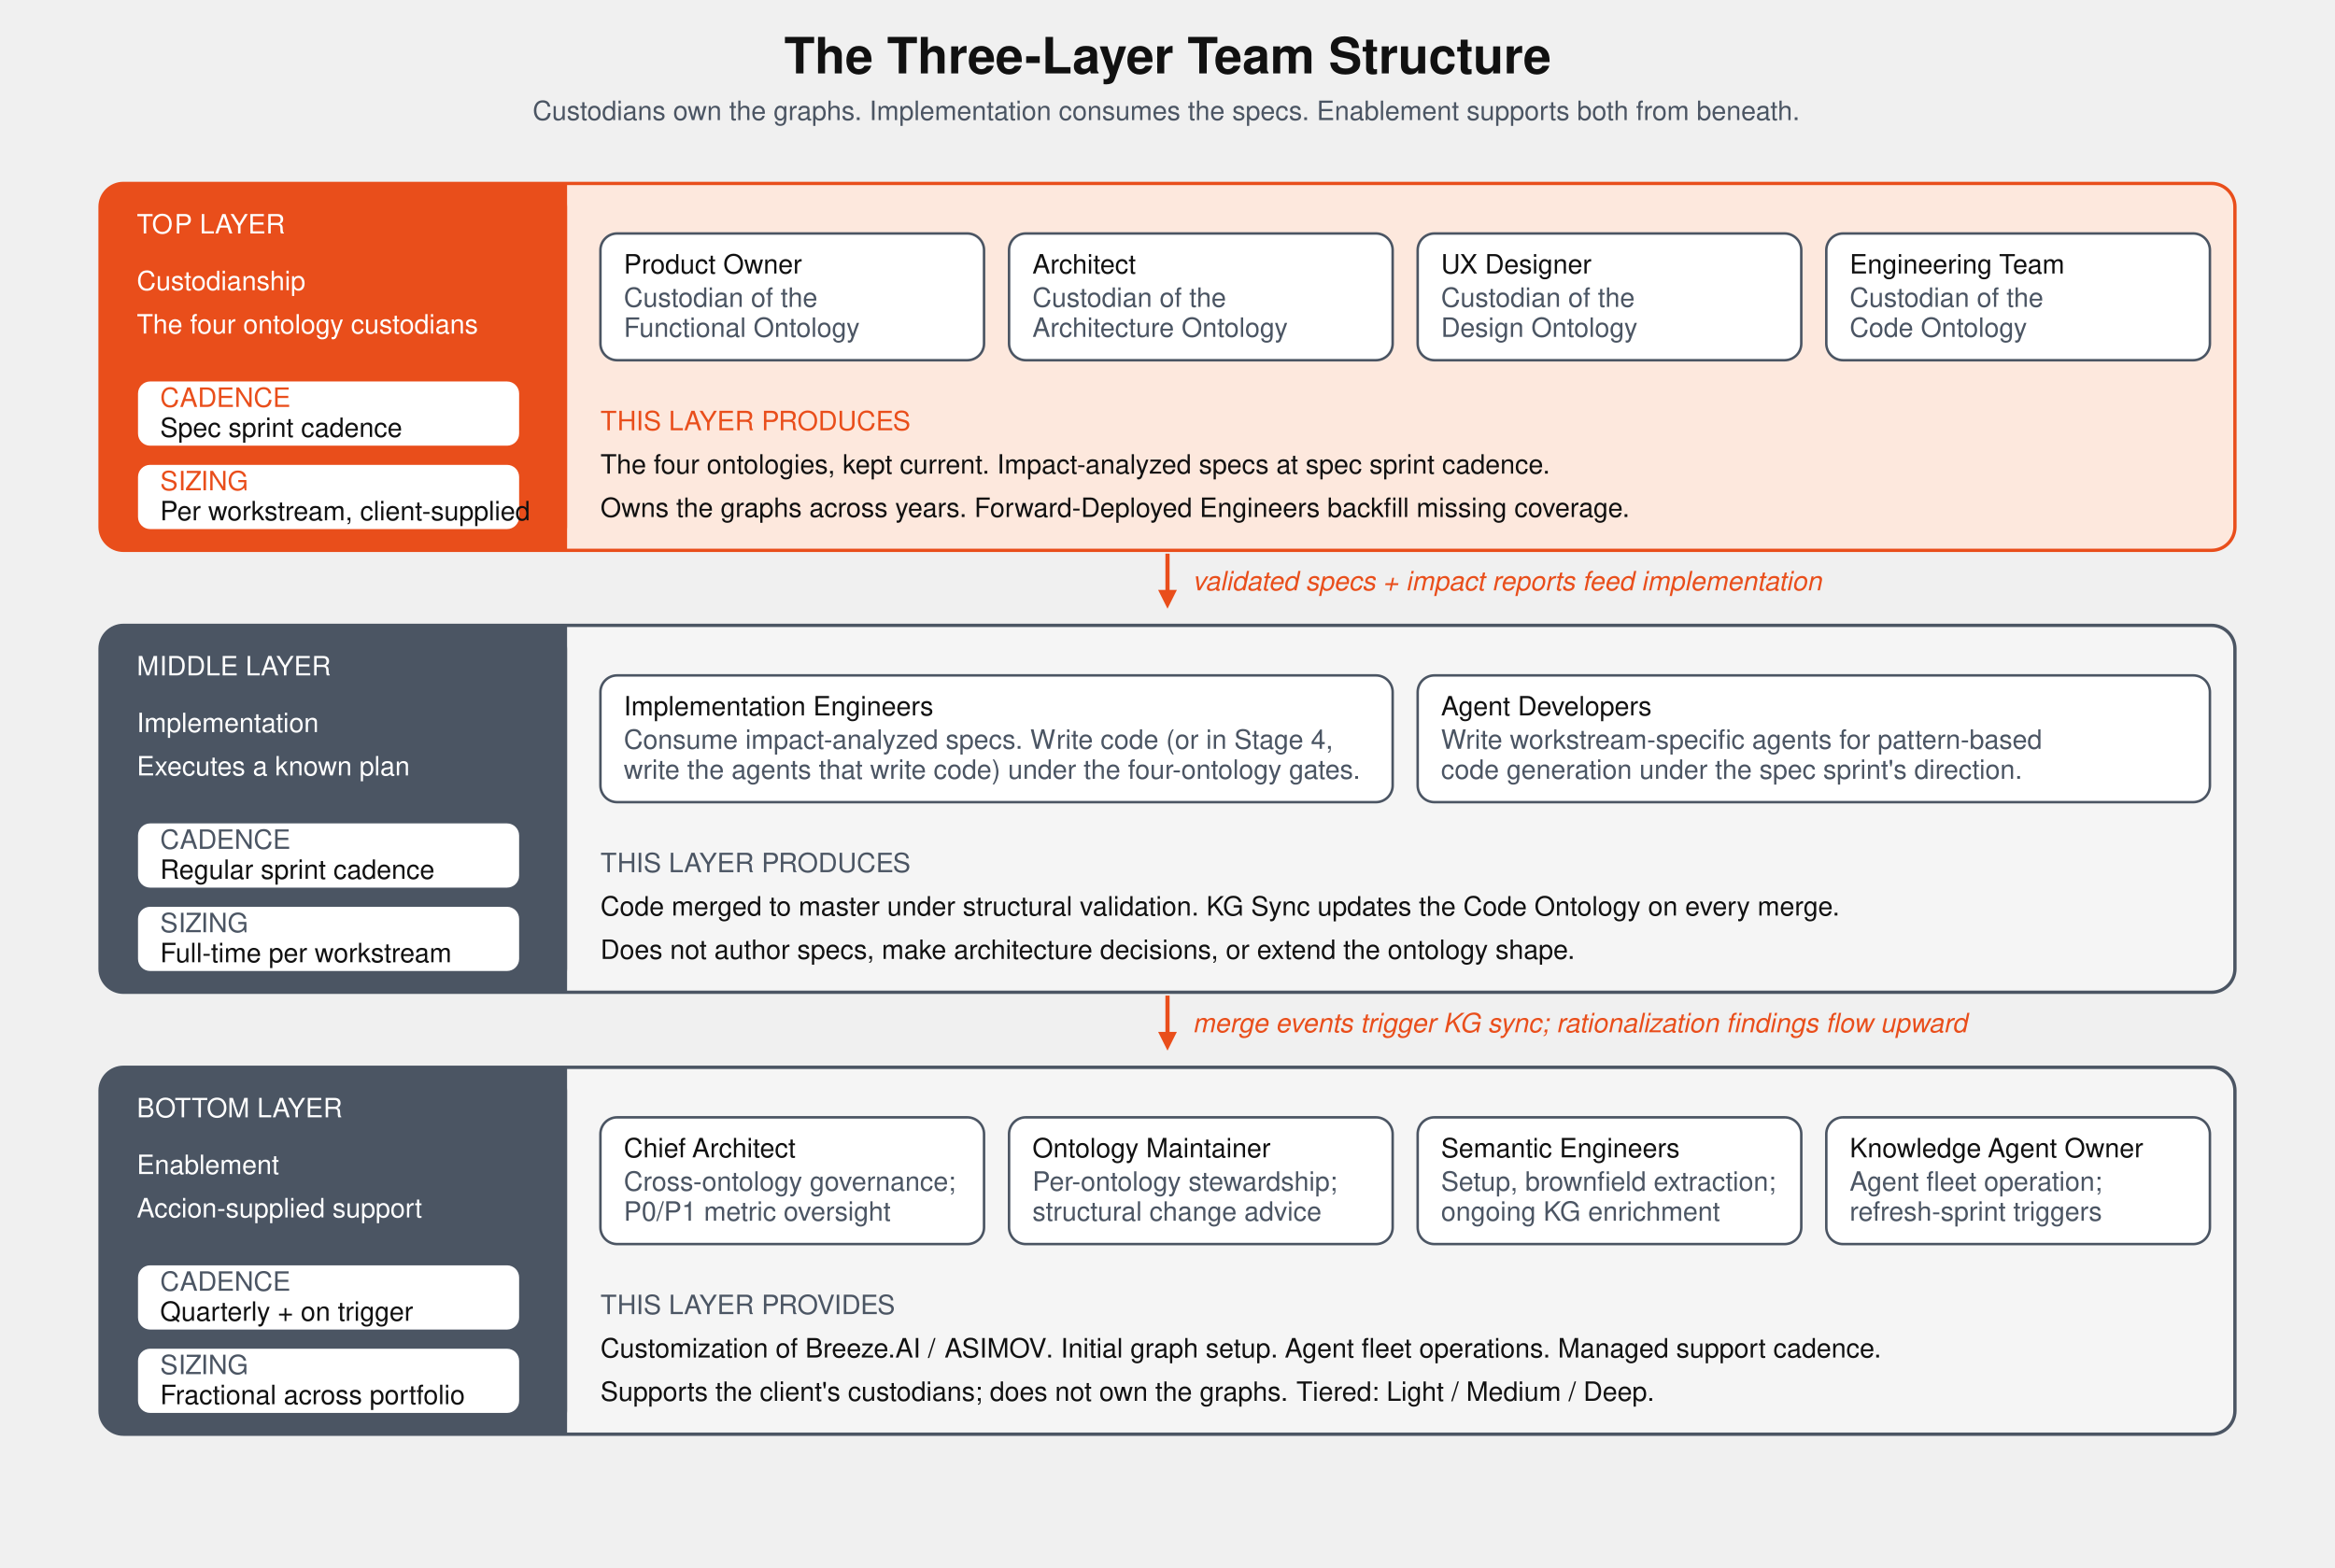
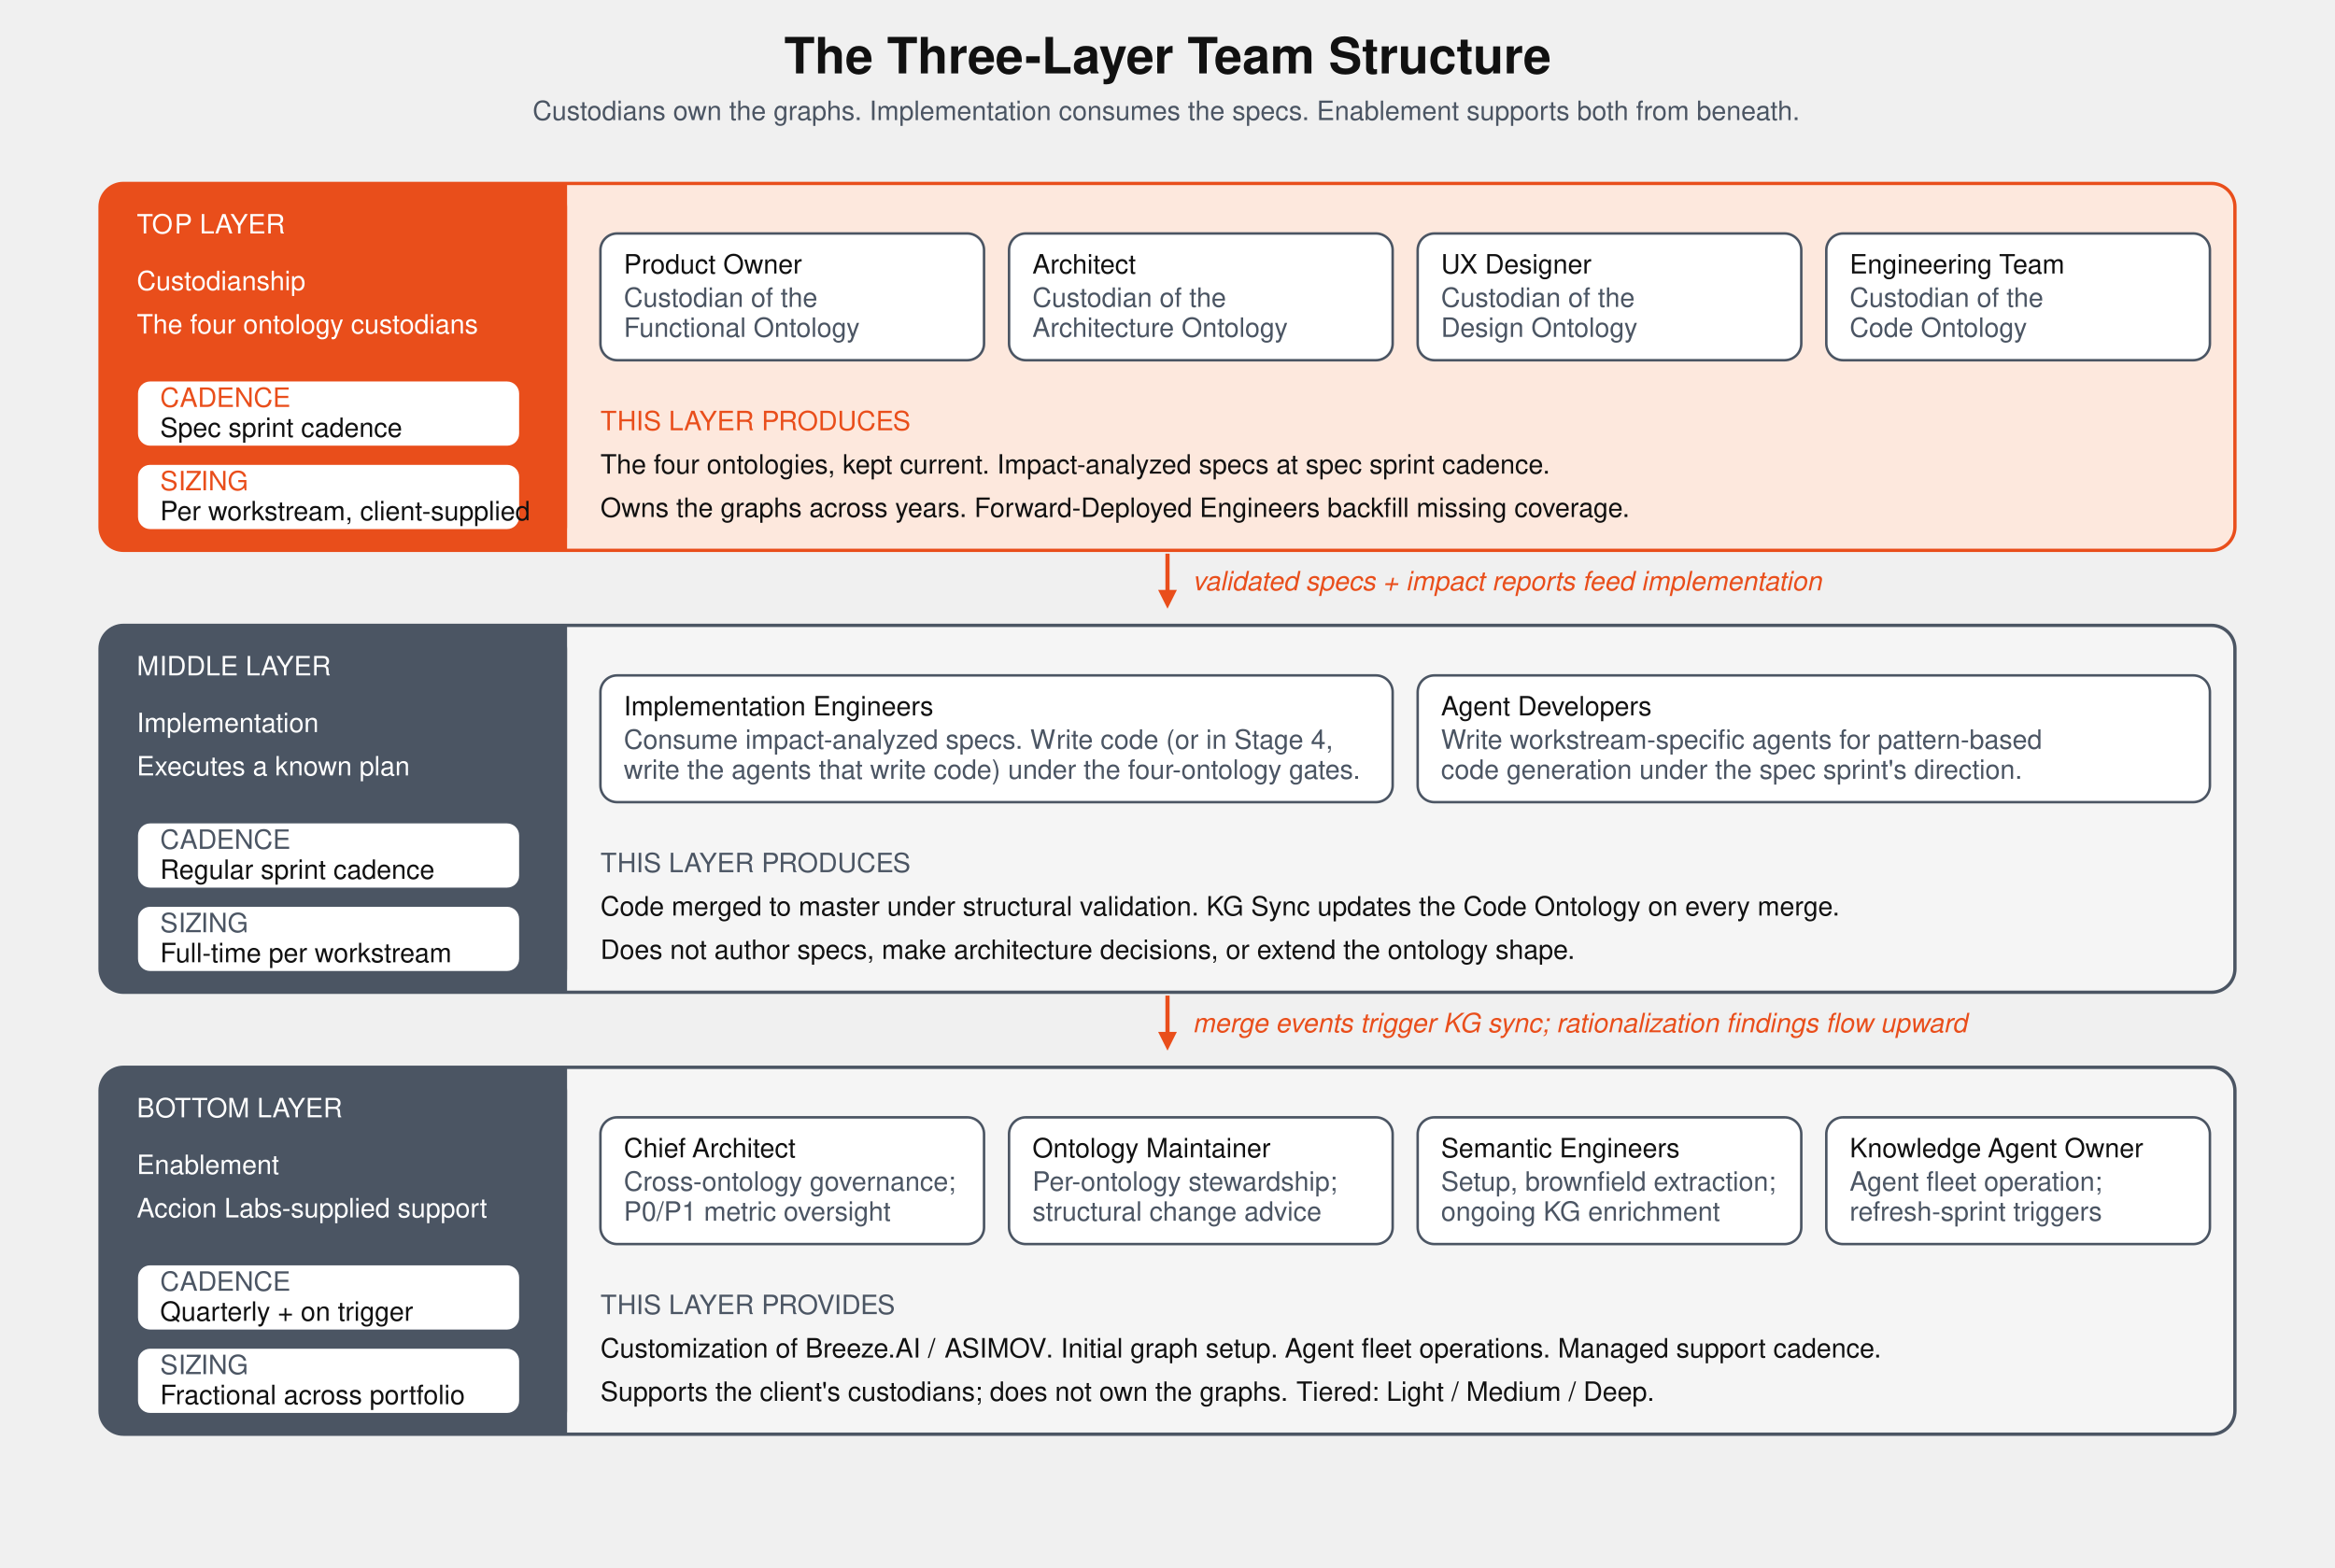
<svg xmlns="http://www.w3.org/2000/svg" width="1400px" height="940px" version="1.1" xml:space="preserve" style="fill-rule:evenodd;clip-rule:evenodd;">
  <g transform="matrix(1,0,0,1,700,44)">
    <text x="-229.797px" y="0px" style="font-family:'Helvetica-Bold', 'Helvetica';font-weight:700;font-size:30px;fill:rgb(17,17,17);">The Three-Layer T<tspan x="28.059px 44.744px " y="0px 0px ">ea</tspan>m Structure</text>
  </g>
  <g transform="matrix(1,0,0,1,700,72)">
    <text x="-380.664px" y="0px" style="font-family:'Helvetica';font-size:16px;fill:rgb(75,85,99);">Custodians own the graphs. Implementation consumes the specs. Enablement supports both from beneath.</text>
  </g>
  <g transform="matrix(1,0,0,1,60,110)">
    <path d="M1280,14L1280,206C1280,213.727 1273.727,220 1266,220L14,220C6.273,220 0,213.727 0,206L0,14C0,6.273 6.273,0 14,0L1266,0C1273.727,0 1280,6.273 1280,14Z" style="fill:rgb(253,232,221);stroke:rgb(233,78,27);stroke-width:2px;" />
    <path d="M280,14L280,206C280,213.727 273.727,220 266,220L14,220C6.273,220 0,213.727 0,206L0,14C0,6.273 6.273,0 14,0L266,0C273.727,0 280,6.273 280,14Z" style="fill:rgb(233,78,27);" />
    <rect x="266" y="0" width="14" height="220" style="fill:rgb(233,78,27);" />
    <g transform="matrix(1,0,0,1,22,30)">
      <text x="0px" y="0px" style="font-family:'Helvetica';font-size:16px;fill:white;">TO<tspan x="22.578px 33.288px 38.053px 47.272px 57.084px 68.076px 79.068px " y="0px 0px 0px 0px 0px 0px 0px ">P LAYER</tspan>
      </text>
    </g>
    <g transform="matrix(1,0,0,1,22,64)">
      <text x="0px" y="0px" style="font-family:'Helvetica';font-size:16px;fill:white;">Custodianship</text>
    </g>
    <g transform="matrix(1,0,0,1,22,90)">
      <text x="0px" y="0px" style="font-family:'Helvetica';font-size:16px;fill:white;">The four ontology custodians</text>
    </g>
    <g transform="matrix(1,0,0,1,22,118)">
      <path d="M230,8L230,32C230,36.415 226.415,40 222,40L8,40C3.585,40 0,36.415 0,32L0,8C0,3.585 3.585,0 8,0L222,0C226.415,0 230,3.585 230,8Z" style="fill:white;stroke:rgb(233,78,27);stroke-width:1.5px;" />
      <g transform="matrix(1,0,0,1,14,16)">
        <text x="0px" y="0px" style="font-family:'Helvetica';font-size:16px;fill:rgb(233,78,27);">C<tspan x="11.795px 22.707px 34.501px 45.413px 57.208px 69.002px " y="0px 0px 0px 0px 0px 0px ">ADENCE</tspan>
        </text>
      </g>
      <g transform="matrix(1,0,0,1,14,34)">
        <text x="0px" y="0px" style="font-family:'Helvetica';font-size:16px;fill:rgb(17,17,17);">Spec sprint cadence</text>
      </g>
    </g>
    <g transform="matrix(1,0,0,1,22,168)">
      <path d="M230,8L230,32C230,36.415 226.415,40 222,40L8,40C3.585,40 0,36.415 0,32L0,8C0,3.585 3.585,0 8,0L222,0C226.415,0 230,3.585 230,8Z" style="fill:white;stroke:rgb(233,78,27);stroke-width:1.5px;" />
      <g transform="matrix(1,0,0,1,14,16)">
        <text x="0px" y="0px" style="font-family:'Helvetica';font-size:16px;fill:rgb(233,78,27);">S<tspan x="10.912px 15.597px 25.611px 30.296px 42.091px " y="0px 0px 0px 0px 0px ">IZING</tspan>
        </text>
      </g>
      <g transform="matrix(1,0,0,1,14,34)">
        <text x="0px" y="0px" style="font-family:'Helvetica';font-size:16px;fill:rgb(17,17,17);">Per workstream, client-supplied</text>
      </g>
    </g>
    <g transform="matrix(1,0,0,1,300,30)">
      <g>
        <path d="M230,10L230,66C230,71.519 225.519,76 220,76L10,76C4.481,76 0,71.519 0,66L0,10C0,4.481 4.481,0 10,0L220,0C225.519,0 230,4.481 230,10Z" style="fill:white;stroke:rgb(75,85,99);stroke-width:1.5px;" />
        <g transform="matrix(1,0,0,1,14,24)">
          <text x="0px" y="0px" style="font-family:'Helvetica';font-size:16px;fill:rgb(17,17,17);">Product Owner</text>
        </g>
        <g transform="matrix(1,0,0,1,14,44)">
          <text x="0px" y="0px" style="font-family:'Helvetica';font-size:16px;fill:rgb(75,85,99);">Custodian of the</text>
        </g>
        <g transform="matrix(1,0,0,1,14,62)">
          <text x="0px" y="0px" style="font-family:'Helvetica';font-size:16px;fill:rgb(75,85,99);">Functional Ontology</text>
        </g>
      </g>
      <g transform="matrix(1,0,0,1,245,0)">
        <path d="M230,10L230,66C230,71.519 225.519,76 220,76L10,76C4.481,76 0,71.519 0,66L0,10C0,4.481 4.481,0 10,0L220,0C225.519,0 230,4.481 230,10Z" style="fill:white;stroke:rgb(75,85,99);stroke-width:1.5px;" />
        <g transform="matrix(1,0,0,1,14,24)">
          <text x="0px" y="0px" style="font-family:'Helvetica';font-size:16px;fill:rgb(17,17,17);">Architect</text>
        </g>
        <g transform="matrix(1,0,0,1,14,44)">
          <text x="0px" y="0px" style="font-family:'Helvetica';font-size:16px;fill:rgb(75,85,99);">Custodian of the</text>
        </g>
        <g transform="matrix(1,0,0,1,14,62)">
          <text x="0px" y="0px" style="font-family:'Helvetica';font-size:16px;fill:rgb(75,85,99);">Architecture Ontology</text>
        </g>
      </g>
      <g transform="matrix(1,0,0,1,490,0)">
        <path d="M230,10L230,66C230,71.519 225.519,76 220,76L10,76C4.481,76 0,71.519 0,66L0,10C0,4.481 4.481,0 10,0L220,0C225.519,0 230,4.481 230,10Z" style="fill:white;stroke:rgb(75,85,99);stroke-width:1.5px;" />
        <g transform="matrix(1,0,0,1,14,24)">
          <text x="0px" y="0px" style="font-family:'Helvetica';font-size:16px;fill:rgb(17,17,17);">UX Designer</text>
        </g>
        <g transform="matrix(1,0,0,1,14,44)">
          <text x="0px" y="0px" style="font-family:'Helvetica';font-size:16px;fill:rgb(75,85,99);">Custodian of the</text>
        </g>
        <g transform="matrix(1,0,0,1,14,62)">
          <text x="0px" y="0px" style="font-family:'Helvetica';font-size:16px;fill:rgb(75,85,99);">Design Ontology</text>
        </g>
      </g>
      <g transform="matrix(1,0,0,1,735,0)">
        <path d="M230,10L230,66C230,71.519 225.519,76 220,76L10,76C4.481,76 0,71.519 0,66L0,10C0,4.481 4.481,0 10,0L220,0C225.519,0 230,4.481 230,10Z" style="fill:white;stroke:rgb(75,85,99);stroke-width:1.5px;" />
        <g transform="matrix(1,0,0,1,14,24)">
          <text x="0px" y="0px" style="font-family:'Helvetica';font-size:16px;fill:rgb(17,17,17);">Engineering <tspan x="89.562px 97.562px 106.461px " y="0px 0px 0px ">Tea</tspan>m</text>
        </g>
        <g transform="matrix(1,0,0,1,14,44)">
          <text x="0px" y="0px" style="font-family:'Helvetica';font-size:16px;fill:rgb(75,85,99);">Custodian of the</text>
        </g>
        <g transform="matrix(1,0,0,1,14,62)">
          <text x="0px" y="0px" style="font-family:'Helvetica';font-size:16px;fill:rgb(75,85,99);">Code Ontology</text>
        </g>
      </g>
    </g>
    <g transform="matrix(1,0,0,1,300,148)">
      <text x="0px" y="0px" style="font-family:'Helvetica';font-size:16px;fill:rgb(233,78,27);">T<tspan x="10.013px 21.808px 26.493px 37.405px 42.091px 51.229px 60.961px 71.873px 82.785px 94.58px 99.265px 110.177px 121.972px 134.657px 146.452px 158.246px 170.041px 180.953px " y="0px 0px 0px 0px 0px 0px 0px 0px 0px 0px 0px 0px 0px 0px 0px 0px 0px 0px ">HIS LAYER PRODUCES</tspan>
      </text>
    </g>
    <g transform="matrix(1,0,0,1,300,174)">
      <text x="0px" y="0px" style="font-family:'Helvetica';font-size:16px;fill:rgb(17,17,17);">The four ontologies, kept current. Impact-analyzed specs at spec sprint cadence.</text>
    </g>
    <g transform="matrix(1,0,0,1,300,200)">
      <g transform="matrix(16,0,0,16,471.3281,0)">
            </g>
      <g transform="matrix(16,0,0,16,475.7734,0)">
            </g>
      <text x="0px" y="0px" style="font-family:'Helvetica';font-size:16px;fill:rgb(17,17,17);">Owns the graphs across years. Forward-Deployed Engineers backﬁll missing coverage.</text>
    </g>
  </g>
  <g>
    <g>
      <path d="M700,332L700,365" style="fill:none;fill-rule:nonzero;" />
      <path d="M705.625,353.75L700,365L694.375,353.75L705.625,353.75Z" style="fill:rgb(233,78,27);fill-rule:nonzero;" />
      <path d="M700,332L700,356" style="fill:none;fill-rule:nonzero;stroke:rgb(233,78,27);stroke-width:2.5px;" />
    </g>
    <g transform="matrix(1,0,0,1,715,354)">
      <text x="0px" y="0px" style="font-family:'Helvetica-Oblique', 'Helvetica';font-style:italic;font-size:16px;fill:rgb(233,78,27);">validated specs + impact reports feed implementation</text>
    </g>
  </g>
  <g transform="matrix(1,0,0,1,60,375)">
    <path d="M1280,14L1280,206C1280,213.727 1273.727,220 1266,220L14,220C6.273,220 0,213.727 0,206L0,14C0,6.273 6.273,0 14,0L1266,0C1273.727,0 1280,6.273 1280,14Z" style="fill:rgb(245,245,245);stroke:rgb(75,85,99);stroke-width:2px;" />
    <path d="M280,14L280,206C280,213.727 273.727,220 266,220L14,220C6.273,220 0,213.727 0,206L0,14C0,6.273 6.273,0 14,0L266,0C273.727,0 280,6.273 280,14Z" style="fill:rgb(75,85,99);" />
    <rect x="266" y="0" width="14" height="220" style="fill:rgb(75,85,99);" />
    <g transform="matrix(1,0,0,1,22,30)">
      <text x="0px" y="0px" style="font-family:'Helvetica';font-size:16px;fill:white;">M<tspan x="13.648px 18.413px 30.288px 42.163px 51.381px 62.373px 67.138px 76.357px 86.169px 97.161px 108.153px " y="0px 0px 0px 0px 0px 0px 0px 0px 0px 0px 0px ">IDDLE LAYER</tspan>
      </text>
    </g>
    <g transform="matrix(1,0,0,1,22,64)">
      <text x="0px" y="0px" style="font-family:'Helvetica';font-size:16px;fill:white;">Implementation</text>
    </g>
    <g transform="matrix(1,0,0,1,22,90)">
      <text x="0px" y="0px" style="font-family:'Helvetica';font-size:16px;fill:white;">Executes a known plan</text>
    </g>
    <g transform="matrix(1,0,0,1,22,118)">
      <path d="M230,8L230,32C230,36.415 226.415,40 222,40L8,40C3.585,40 0,36.415 0,32L0,8C0,3.585 3.585,0 8,0L222,0C226.415,0 230,3.585 230,8Z" style="fill:white;stroke:rgb(75,85,99);stroke-width:1.5px;" />
      <g transform="matrix(1,0,0,1,14,16)">
        <text x="0px" y="0px" style="font-family:'Helvetica';font-size:16px;fill:rgb(75,85,99);">C<tspan x="11.795px 22.707px 34.501px 45.413px 57.208px 69.002px " y="0px 0px 0px 0px 0px 0px ">ADENCE</tspan>
        </text>
      </g>
      <g transform="matrix(1,0,0,1,14,34)">
        <text x="0px" y="0px" style="font-family:'Helvetica';font-size:16px;fill:rgb(17,17,17);">Regular sprint cadence</text>
      </g>
    </g>
    <g transform="matrix(1,0,0,1,22,168)">
      <path d="M230,8L230,32C230,36.415 226.415,40 222,40L8,40C3.585,40 0,36.415 0,32L0,8C0,3.585 3.585,0 8,0L222,0C226.415,0 230,3.585 230,8Z" style="fill:white;stroke:rgb(75,85,99);stroke-width:1.5px;" />
      <g transform="matrix(1,0,0,1,14,16)">
        <text x="0px" y="0px" style="font-family:'Helvetica';font-size:16px;fill:rgb(75,85,99);">S<tspan x="10.912px 15.597px 25.611px 30.296px 42.091px " y="0px 0px 0px 0px 0px ">IZING</tspan>
        </text>
      </g>
      <g transform="matrix(1,0,0,1,14,34)">
        <text x="0px" y="0px" style="font-family:'Helvetica';font-size:16px;fill:rgb(17,17,17);">Full-time per workstream</text>
      </g>
    </g>
    <g transform="matrix(1,0,0,1,300,30)">
      <g>
        <path d="M475,10L475,66C475,71.519 470.519,76 465,76L10,76C4.481,76 0,71.519 0,66L0,10C0,4.481 4.481,0 10,0L465,0C470.519,0 475,4.481 475,10Z" style="fill:white;stroke:rgb(75,85,99);stroke-width:1.5px;" />
        <g transform="matrix(1,0,0,1,14,24)">
          <text x="0px" y="0px" style="font-family:'Helvetica';font-size:16px;fill:rgb(17,17,17);">Implementation Engineers</text>
        </g>
        <g transform="matrix(1,0,0,1,14,44)">
          <text x="0px" y="0px" style="font-family:'Helvetica';font-size:16px;fill:rgb(75,85,99);">Consume impact-analyzed specs. W<tspan x="259.375px 264.703px " y="0px 0px ">ri</tspan>te code (or in Stage 4,</text>
        </g>
        <g transform="matrix(1,0,0,1,14,62)">
          <text x="0px" y="0px" style="font-family:'Helvetica';font-size:16px;fill:rgb(75,85,99);">write the agents that write code) under the four-ontology gates.</text>
        </g>
      </g>
      <g transform="matrix(1,0,0,1,490,0)">
        <path d="M475,10L475,66C475,71.519 470.519,76 465,76L10,76C4.481,76 0,71.519 0,66L0,10C0,4.481 4.481,0 10,0L465,0C470.519,0 475,4.481 475,10Z" style="fill:white;stroke:rgb(75,85,99);stroke-width:1.5px;" />
        <g transform="matrix(1,0,0,1,14,24)">
          <text x="0px" y="0px" style="font-family:'Helvetica';font-size:16px;fill:rgb(17,17,17);">Agent Developers</text>
        </g>
        <g transform="matrix(1,0,0,1,14,44)">
          <g transform="matrix(16,0,0,16,166.8516,0)">
                    </g>
          <g transform="matrix(16,0,0,16,171.2969,0)">
                    </g>
          <text x="0px" y="0px" style="font-family:'Helvetica';font-size:16px;fill:rgb(75,85,99);">W<tspan x="14.82px 20.148px " y="0px 0px ">ri</tspan>te workstream-speciﬁc agents for pattern-based</text>
        </g>
        <g transform="matrix(1,0,0,1,14,62)">
          <text x="0px" y="0px" style="font-family:'Helvetica';font-size:16px;fill:rgb(75,85,99);">code generation under the spec sprint's direction.</text>
        </g>
      </g>
    </g>
    <g transform="matrix(1,0,0,1,300,148)">
      <text x="0px" y="0px" style="font-family:'Helvetica';font-size:16px;fill:rgb(75,85,99);">T<tspan x="10.013px 21.808px 26.493px 37.405px 42.091px 51.229px 60.961px 71.873px 82.785px 94.58px 99.265px 110.177px 121.972px 134.657px 146.452px 158.246px 170.041px 180.953px " y="0px 0px 0px 0px 0px 0px 0px 0px 0px 0px 0px 0px 0px 0px 0px 0px 0px 0px ">HIS LAYER PRODUCES</tspan>
      </text>
    </g>
    <g transform="matrix(1,0,0,1,300,174)">
      <text x="0px" y="0px" style="font-family:'Helvetica';font-size:16px;fill:rgb(17,17,17);">Code merged to master under structural validation. KG Sync updates the Code Ontology on every merge.</text>
    </g>
    <g transform="matrix(1,0,0,1,300,200)">
      <text x="0px" y="0px" style="font-family:'Helvetica';font-size:16px;fill:rgb(17,17,17);">Does not author specs, make architecture decisions, or extend the ontology shape.</text>
    </g>
  </g>
  <g>
    <g>
      <path d="M700,597L700,630" style="fill:none;fill-rule:nonzero;" />
      <path d="M705.625,618.75L700,630L694.375,618.75L705.625,618.75Z" style="fill:rgb(233,78,27);fill-rule:nonzero;" />
      <path d="M700,597L700,621" style="fill:none;fill-rule:nonzero;stroke:rgb(233,78,27);stroke-width:2.5px;" />
    </g>
    <g transform="matrix(1,0,0,1,715,619)">
      <g transform="matrix(16,0,0,16,323.7031,0)">
            </g>
      <g transform="matrix(16,0,0,16,328.1484,0)">
            </g>
      <g transform="matrix(16,0,0,16,383.2969,0)">
            </g>
      <g transform="matrix(16,0,0,16,387.7422,0)">
            </g>
      <text x="0px" y="0px" style="font-family:'Helvetica-Oblique', 'Helvetica';font-style:italic;font-size:16px;fill:rgb(233,78,27);">merge events trigger KG sync; rationalization ﬁndings ﬂow upward</text>
    </g>
  </g>
  <g transform="matrix(1,0,0,1,60,640)">
    <path d="M1280,14L1280,206C1280,213.727 1273.727,220 1266,220L14,220C6.273,220 0,213.727 0,206L0,14C0,6.273 6.273,0 14,0L1266,0C1273.727,0 1280,6.273 1280,14Z" style="fill:rgb(245,245,245);stroke:rgb(75,85,99);stroke-width:2px;" />
    <path d="M280,14L280,206C280,213.727 273.727,220 266,220L14,220C6.273,220 0,213.727 0,206L0,14C0,6.273 6.273,0 14,0L266,0C273.727,0 280,6.273 280,14Z" style="fill:rgb(75,85,99);" />
    <rect x="266" y="0" width="14" height="220" style="fill:rgb(75,85,99);" />
    <g transform="matrix(1,0,0,1,22,30)">
      <text x="0px" y="0px" style="font-family:'Helvetica';font-size:16px;fill:white;">B<tspan x="10.992px 23.757px 33.851px 43.663px 56.428px 70.076px 74.842px 84.06px 93.872px 104.864px 115.856px " y="0px 0px 0px 0px 0px 0px 0px 0px 0px 0px 0px ">OTTOM LAYER</tspan>
      </text>
    </g>
    <g transform="matrix(1,0,0,1,22,64)">
      <text x="0px" y="0px" style="font-family:'Helvetica';font-size:16px;fill:white;">Enablement</text>
    </g>
    <g transform="matrix(1,0,0,1,22,90)">
-       <text x="0px" y="0px" style="font-family:'Helvetica';font-size:16px;fill:white;">Accion-supplied support</text>
+       <text x="0px" y="0px" style="font-family:'Helvetica';font-size:16px;fill:white;">Accion Labs-supplied support</text>
    </g>
    <g transform="matrix(1,0,0,1,22,118)">
      <path d="M230,8L230,32C230,36.415 226.415,40 222,40L8,40C3.585,40 0,36.415 0,32L0,8C0,3.585 3.585,0 8,0L222,0C226.415,0 230,3.585 230,8Z" style="fill:white;stroke:rgb(75,85,99);stroke-width:1.5px;" />
      <g transform="matrix(1,0,0,1,14,16)">
        <text x="0px" y="0px" style="font-family:'Helvetica';font-size:16px;fill:rgb(75,85,99);">C<tspan x="11.795px 22.707px 34.501px 45.413px 57.208px 69.002px " y="0px 0px 0px 0px 0px 0px ">ADENCE</tspan>
        </text>
      </g>
      <g transform="matrix(1,0,0,1,14,34)">
        <text x="0px" y="0px" style="font-family:'Helvetica';font-size:16px;fill:rgb(17,17,17);">Quarterly + on trigger</text>
      </g>
    </g>
    <g transform="matrix(1,0,0,1,22,168)">
      <path d="M230,8L230,32C230,36.415 226.415,40 222,40L8,40C3.585,40 0,36.415 0,32L0,8C0,3.585 3.585,0 8,0L222,0C226.415,0 230,3.585 230,8Z" style="fill:white;stroke:rgb(75,85,99);stroke-width:1.5px;" />
      <g transform="matrix(1,0,0,1,14,16)">
        <text x="0px" y="0px" style="font-family:'Helvetica';font-size:16px;fill:rgb(75,85,99);">S<tspan x="10.912px 15.597px 25.611px 30.296px 42.091px " y="0px 0px 0px 0px 0px ">IZING</tspan>
        </text>
      </g>
      <g transform="matrix(1,0,0,1,14,34)">
        <text x="0px" y="0px" style="font-family:'Helvetica';font-size:16px;fill:rgb(17,17,17);">Fractional across portfolio</text>
      </g>
    </g>
    <g transform="matrix(1,0,0,1,300,30)">
      <g>
        <path d="M230,10L230,66C230,71.519 225.519,76 220,76L10,76C4.481,76 0,71.519 0,66L0,10C0,4.481 4.481,0 10,0L220,0C225.519,0 230,4.481 230,10Z" style="fill:white;stroke:rgb(75,85,99);stroke-width:1.5px;" />
        <g transform="matrix(1,0,0,1,14,24)">
          <text x="0px" y="0px" style="font-family:'Helvetica';font-size:16px;fill:rgb(17,17,17);">Chief <tspan x="40.922px 51.594px " y="0px 0px ">Ar</tspan>chitect</text>
        </g>
        <g transform="matrix(1,0,0,1,14,44)">
          <text x="0px" y="0px" style="font-family:'Helvetica';font-size:16px;fill:rgb(75,85,99);">Cross-ontology governance;</text>
        </g>
        <g transform="matrix(1,0,0,1,14,62)">
          <text x="0px" y="0px" style="font-family:'Helvetica';font-size:16px;fill:rgb(75,85,99);">P0/P1 metric oversight</text>
        </g>
      </g>
      <g transform="matrix(1,0,0,1,245,0)">
        <path d="M230,10L230,66C230,71.519 225.519,76 220,76L10,76C4.481,76 0,71.519 0,66L0,10C0,4.481 4.481,0 10,0L220,0C225.519,0 230,4.481 230,10Z" style="fill:white;stroke:rgb(75,85,99);stroke-width:1.5px;" />
        <g transform="matrix(1,0,0,1,14,24)">
          <text x="0px" y="0px" style="font-family:'Helvetica';font-size:16px;fill:rgb(17,17,17);">Ontology Maintainer</text>
        </g>
        <g transform="matrix(1,0,0,1,14,44)">
          <text x="0px" y="0px" style="font-family:'Helvetica';font-size:16px;fill:rgb(75,85,99);">Per-ontology stewardship;</text>
        </g>
        <g transform="matrix(1,0,0,1,14,62)">
          <text x="0px" y="0px" style="font-family:'Helvetica';font-size:16px;fill:rgb(75,85,99);">structural change advice</text>
        </g>
      </g>
      <g transform="matrix(1,0,0,1,490,0)">
        <path d="M230,10L230,66C230,71.519 225.519,76 220,76L10,76C4.481,76 0,71.519 0,66L0,10C0,4.481 4.481,0 10,0L220,0C225.519,0 230,4.481 230,10Z" style="fill:white;stroke:rgb(75,85,99);stroke-width:1.5px;" />
        <g transform="matrix(1,0,0,1,14,24)">
          <text x="0px" y="0px" style="font-family:'Helvetica';font-size:16px;fill:rgb(17,17,17);">Semantic Engineers</text>
        </g>
        <g transform="matrix(1,0,0,1,14,44)">
          <g transform="matrix(16,0,0,16,94.28125,0)">
                    </g>
          <g transform="matrix(16,0,0,16,98.72656,0)">
                    </g>
          <text x="0px" y="0px" style="font-family:'Helvetica';font-size:16px;fill:rgb(75,85,99);">Setup, brownﬁeld extraction;</text>
        </g>
        <g transform="matrix(1,0,0,1,14,62)">
          <text x="0px" y="0px" style="font-family:'Helvetica';font-size:16px;fill:rgb(75,85,99);">ongoing KG enrichment</text>
        </g>
      </g>
      <g transform="matrix(1,0,0,1,735,0)">
        <path d="M230,10L230,66C230,71.519 225.519,76 220,76L10,76C4.481,76 0,71.519 0,66L0,10C0,4.481 4.481,0 10,0L220,0C225.519,0 230,4.481 230,10Z" style="fill:white;stroke:rgb(75,85,99);stroke-width:1.5px;" />
        <g transform="matrix(1,0,0,1,14,24)">
          <text x="0px" y="0px" style="font-family:'Helvetica';font-size:16px;fill:rgb(17,17,17);">Knowledge <tspan x="82.742px 93.414px " y="0px 0px ">Ag</tspan>ent Owner</text>
        </g>
        <g transform="matrix(1,0,0,1,14,44)">
          <g transform="matrix(16,0,0,16,46.25781,0)">
                    </g>
          <g transform="matrix(16,0,0,16,50.70312,0)">
                    </g>
          <text x="0px" y="0px" style="font-family:'Helvetica';font-size:16px;fill:rgb(75,85,99);">Agent ﬂeet operation;</text>
        </g>
        <g transform="matrix(1,0,0,1,14,62)">
          <text x="0px" y="0px" style="font-family:'Helvetica';font-size:16px;fill:rgb(75,85,99);">refresh-sprint triggers</text>
        </g>
      </g>
    </g>
    <g transform="matrix(1,0,0,1,300,148)">
      <text x="0px" y="0px" style="font-family:'Helvetica';font-size:16px;fill:rgb(75,85,99);">T<tspan x="10.013px 21.808px 26.493px 37.405px 42.091px 51.229px 60.961px 71.873px 82.785px 94.58px 99.265px 110.177px 121.972px 134.657px 145.569px 150.254px 162.049px 172.961px " y="0px 0px 0px 0px 0px 0px 0px 0px 0px 0px 0px 0px 0px 0px 0px 0px 0px 0px ">HIS LAYER PROVIDES</tspan>
      </text>
    </g>
    <g transform="matrix(1,0,0,1,300,174)">
      <g transform="matrix(16,0,0,16,456.5625,0)">
            </g>
      <g transform="matrix(16,0,0,16,461.0078,0)">
            </g>
      <text x="0px" y="0px" style="font-family:'Helvetica';font-size:16px;fill:rgb(17,17,17);">Customization of Breeze.AI / <tspan x="206.328px 217px " y="0px 0px ">AS</tspan>IMOV<tspan x="267.094px 271.539px " y="0px 0px ">. </tspan>Initial graph setup. <tspan x="410.305px 420.977px " y="0px 0px ">Ag</tspan>ent ﬂeet operations. Managed support cadence.</text>
    </g>
    <g transform="matrix(1,0,0,1,300,200)">
      <text x="0px" y="0px" style="font-family:'Helvetica';font-size:16px;fill:rgb(17,17,17);">Supports the client's custodians; does not own the graphs. <tspan x="417.25px 426.438px 429.992px " y="0px 0px 0px ">Tie</tspan>red: Light / Medium / Deep.</text>
    </g>
  </g>
</svg>
